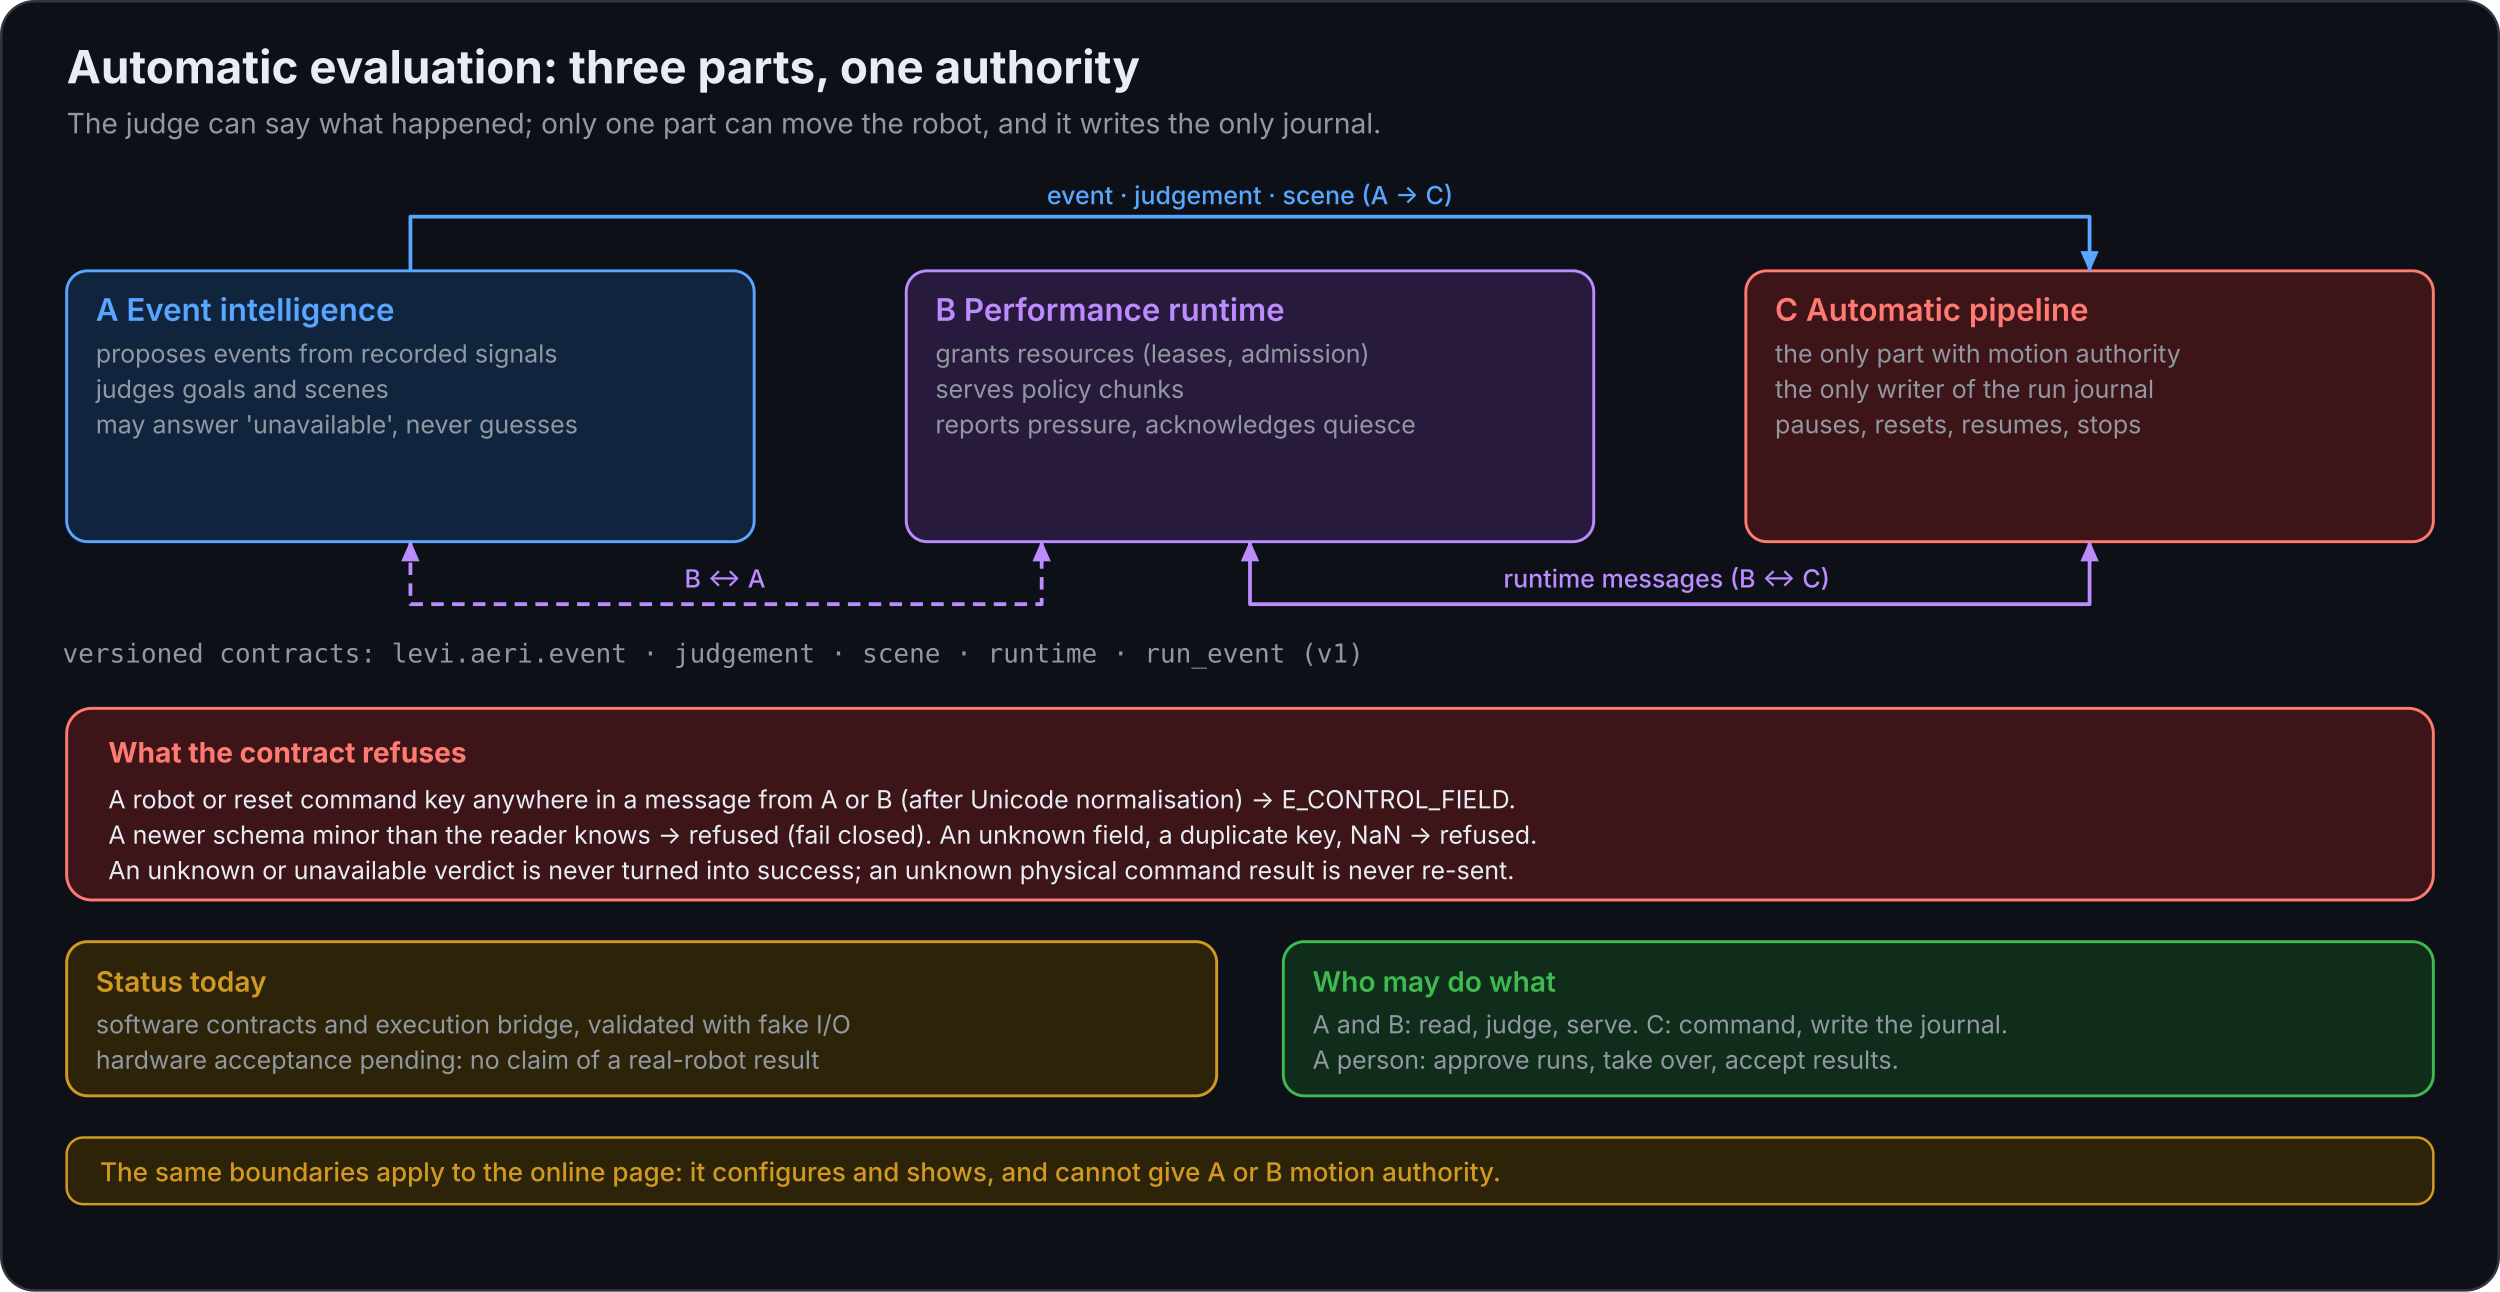
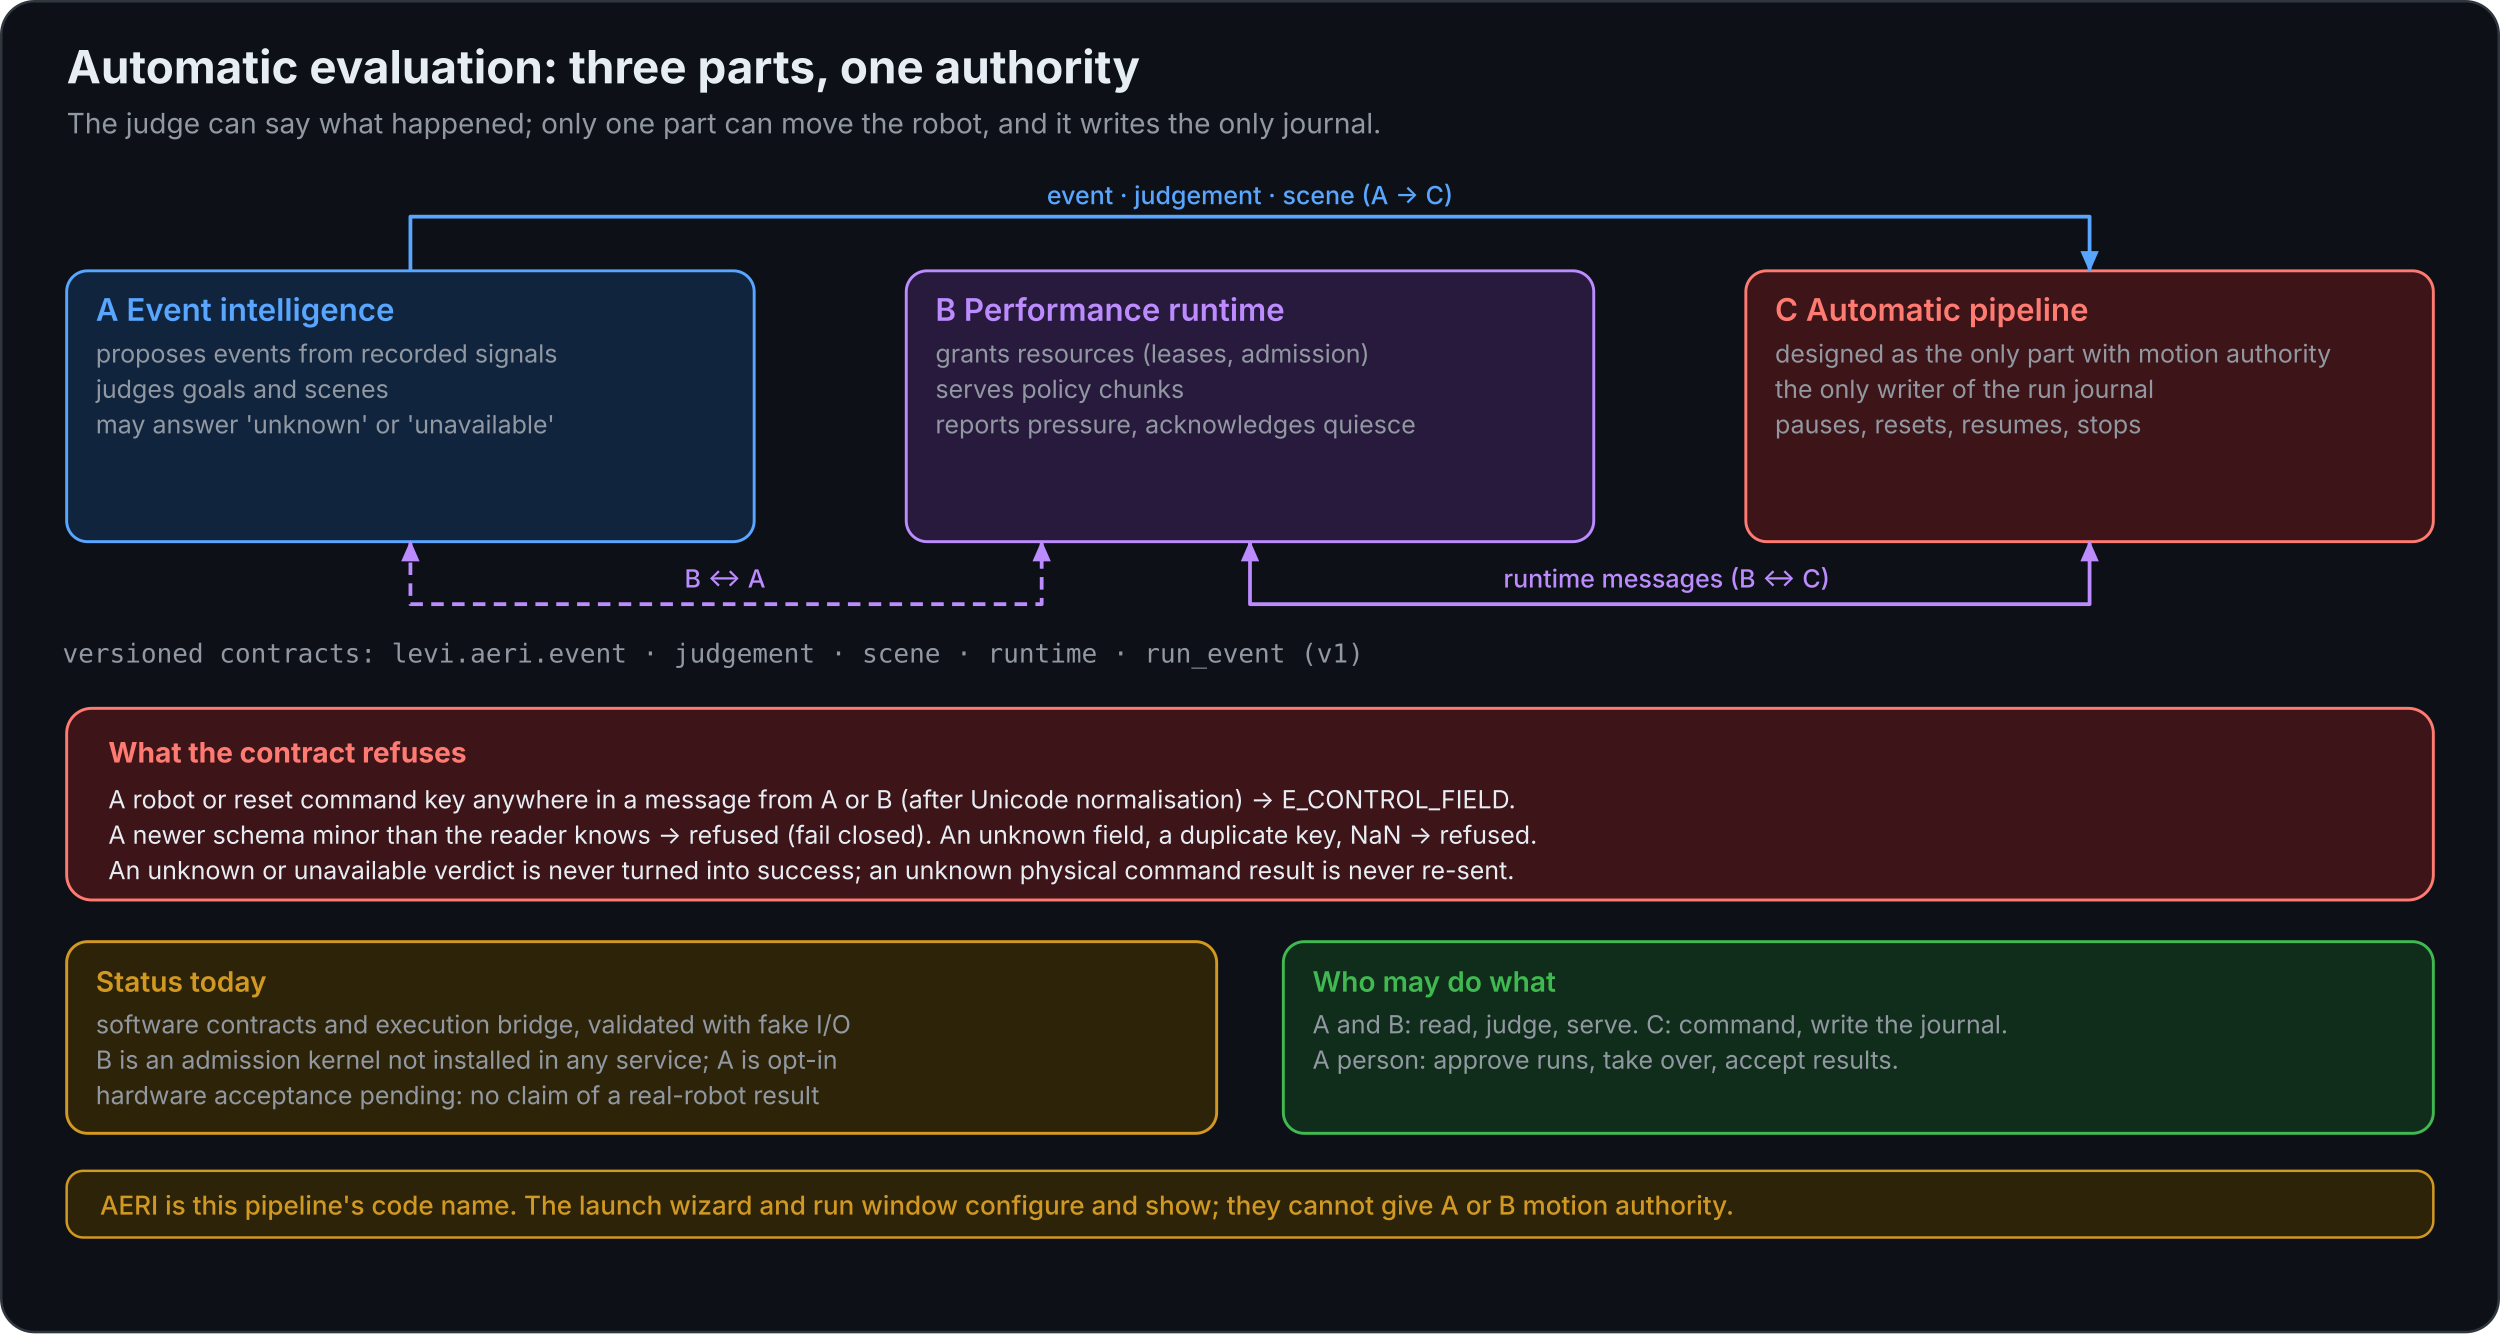
- <svg xmlns="http://www.w3.org/2000/svg" viewBox="0 0 1200 620" width="1200" height="620" role="img" aria-labelledby="t d">
+ <svg xmlns="http://www.w3.org/2000/svg" viewBox="0 0 1200 640" width="1200" height="640" role="img" aria-labelledby="t d">
  <defs>
    <marker id="a_model" viewBox="0 0 10 10" refX="8.5" refY="5" markerWidth="7" markerHeight="7" orient="auto">
      <path d="M1 1.5 L9 5 L1 8.5 Z" fill="#58a6ff" />
    </marker>
    <marker id="a_system" viewBox="0 0 10 10" refX="8.5" refY="5" markerWidth="7" markerHeight="7" orient="auto">
      <path d="M1 1.5 L9 5 L1 8.5 Z" fill="#bc8cff" />
    </marker>
    <marker id="a_system_rev" viewBox="0 0 10 10" refX="8.5" refY="5" markerWidth="7" markerHeight="7" orient="auto-start-reverse">
      <path d="M1 1.5 L9 5 L1 8.5 Z" fill="#bc8cff" />
    </marker>
  </defs>
-   <rect x="0.6" y="0.6" width="1198.8" height="618.8" rx="16" fill="#0d1117" stroke="#30363d" stroke-width="1.2" />
+   <rect x="0.6" y="0.6" width="1198.8" height="638.8" rx="16" fill="#0d1117" stroke="#30363d" stroke-width="1.2" />
  <text x="32" y="40" font-family="Inter, -apple-system, 'Segoe UI', Roboto, 'Noto Sans', Helvetica, Arial, sans-serif" font-size="22" font-weight="700" text-anchor="start" fill="#e6edf3">Automatic evaluation: three parts, one authority</text>
  <text x="32" y="64" font-family="Inter, -apple-system, 'Segoe UI', Roboto, 'Noto Sans', Helvetica, Arial, sans-serif" font-size="13.5" font-weight="400" text-anchor="start" fill="#9198a1">The judge can say what happened; only one part can move the robot, and it writes the only journal.</text>
  <rect x="32" y="130" width="330" height="130" rx="10" fill="#10243e" stroke="#58a6ff" stroke-width="1.4" />
  <text x="46" y="154" font-family="Inter, -apple-system, 'Segoe UI', Roboto, 'Noto Sans', Helvetica, Arial, sans-serif" font-size="15" font-weight="600" text-anchor="start" fill="#58a6ff">A  Event intelligence</text>
  <text x="46" y="174" font-family="Inter, -apple-system, 'Segoe UI', Roboto, 'Noto Sans', Helvetica, Arial, sans-serif" font-size="12" font-weight="400" text-anchor="start" fill="#9198a1">proposes events from recorded signals</text>
  <text x="46" y="191" font-family="Inter, -apple-system, 'Segoe UI', Roboto, 'Noto Sans', Helvetica, Arial, sans-serif" font-size="12" font-weight="400" text-anchor="start" fill="#9198a1">judges goals and scenes</text>
-   <text x="46" y="208" font-family="Inter, -apple-system, 'Segoe UI', Roboto, 'Noto Sans', Helvetica, Arial, sans-serif" font-size="12" font-weight="400" text-anchor="start" fill="#9198a1">may answer 'unavailable', never guesses</text>
+   <text x="46" y="208" font-family="Inter, -apple-system, 'Segoe UI', Roboto, 'Noto Sans', Helvetica, Arial, sans-serif" font-size="12" font-weight="400" text-anchor="start" fill="#9198a1">may answer 'unknown' or 'unavailable'</text>
  <rect x="435" y="130" width="330" height="130" rx="10" fill="#271a3d" stroke="#bc8cff" stroke-width="1.4" />
  <text x="449" y="154" font-family="Inter, -apple-system, 'Segoe UI', Roboto, 'Noto Sans', Helvetica, Arial, sans-serif" font-size="15" font-weight="600" text-anchor="start" fill="#bc8cff">B  Performance runtime</text>
  <text x="449" y="174" font-family="Inter, -apple-system, 'Segoe UI', Roboto, 'Noto Sans', Helvetica, Arial, sans-serif" font-size="12" font-weight="400" text-anchor="start" fill="#9198a1">grants resources (leases, admission)</text>
  <text x="449" y="191" font-family="Inter, -apple-system, 'Segoe UI', Roboto, 'Noto Sans', Helvetica, Arial, sans-serif" font-size="12" font-weight="400" text-anchor="start" fill="#9198a1">serves policy chunks</text>
  <text x="449" y="208" font-family="Inter, -apple-system, 'Segoe UI', Roboto, 'Noto Sans', Helvetica, Arial, sans-serif" font-size="12" font-weight="400" text-anchor="start" fill="#9198a1">reports pressure, acknowledges quiesce</text>
  <rect x="838" y="130" width="330" height="130" rx="10" fill="#3d1418" stroke="#ff7b72" stroke-width="1.4" />
  <text x="852" y="154" font-family="Inter, -apple-system, 'Segoe UI', Roboto, 'Noto Sans', Helvetica, Arial, sans-serif" font-size="15" font-weight="600" text-anchor="start" fill="#ff7b72">C  Automatic pipeline</text>
-   <text x="852" y="174" font-family="Inter, -apple-system, 'Segoe UI', Roboto, 'Noto Sans', Helvetica, Arial, sans-serif" font-size="12" font-weight="400" text-anchor="start" fill="#9198a1">the only part with motion authority</text>
+   <text x="852" y="174" font-family="Inter, -apple-system, 'Segoe UI', Roboto, 'Noto Sans', Helvetica, Arial, sans-serif" font-size="12" font-weight="400" text-anchor="start" fill="#9198a1">designed as the only part with motion authority</text>
  <text x="852" y="191" font-family="Inter, -apple-system, 'Segoe UI', Roboto, 'Noto Sans', Helvetica, Arial, sans-serif" font-size="12" font-weight="400" text-anchor="start" fill="#9198a1">the only writer of the run journal</text>
  <text x="852" y="208" font-family="Inter, -apple-system, 'Segoe UI', Roboto, 'Noto Sans', Helvetica, Arial, sans-serif" font-size="12" font-weight="400" text-anchor="start" fill="#9198a1">pauses, resets, resumes, stops</text>
  <path d="M197 130 L197 104 L1003 104 L1003 130" fill="none" stroke="#58a6ff" stroke-width="1.8" stroke-linejoin="round" marker-end="url(#a_model)" />
  <text x="600" y="98" font-family="Inter, -apple-system, 'Segoe UI', Roboto, 'Noto Sans', Helvetica, Arial, sans-serif" font-size="12" font-weight="500" text-anchor="middle" fill="#58a6ff">event · judgement · scene  (A → C)</text>
  <path d="M600 260 L600 290 L1003 290 L1003 260" fill="none" stroke="#bc8cff" stroke-width="1.8" stroke-linejoin="round" marker-end="url(#a_system)" marker-start="url(#a_system_rev)" />
  <text x="800" y="282" font-family="Inter, -apple-system, 'Segoe UI', Roboto, 'Noto Sans', Helvetica, Arial, sans-serif" font-size="12" font-weight="500" text-anchor="middle" fill="#bc8cff">runtime messages (B ↔ C)</text>
  <path d="M197 260 L197 290 L500 290 L500 260" fill="none" stroke="#bc8cff" stroke-width="1.8" stroke-linejoin="round" stroke-dasharray="6 4" marker-end="url(#a_system)" marker-start="url(#a_system_rev)" />
  <text x="348" y="282" font-family="Inter, -apple-system, 'Segoe UI', Roboto, 'Noto Sans', Helvetica, Arial, sans-serif" font-size="12" font-weight="500" text-anchor="middle" fill="#bc8cff">B ↔ A</text>
  <text x="30" y="318" font-family="ui-monospace, SFMono-Regular, Menlo, Consolas, monospace" font-size="12.5" font-weight="400" text-anchor="start" fill="#9198a1">versioned contracts: levi.aeri.event · judgement · scene · runtime · run_event  (v1)</text>
  <rect x="32" y="340" width="1136" height="92" rx="12" fill="#3d1418" stroke="#ff7b72" stroke-width="1.4" />
  <text x="52" y="366" font-family="Inter, -apple-system, 'Segoe UI', Roboto, 'Noto Sans', Helvetica, Arial, sans-serif" font-size="13.5" font-weight="700" text-anchor="start" fill="#ff7b72">What the contract refuses</text>
  <text x="52" y="388" font-family="Inter, -apple-system, 'Segoe UI', Roboto, 'Noto Sans', Helvetica, Arial, sans-serif" font-size="12" font-weight="400" text-anchor="start" fill="#e6edf3">A robot or reset command key anywhere in a message from A or B (after Unicode normalisation)  →  E_CONTROL_FIELD.</text>
  <text x="52" y="405" font-family="Inter, -apple-system, 'Segoe UI', Roboto, 'Noto Sans', Helvetica, Arial, sans-serif" font-size="12" font-weight="400" text-anchor="start" fill="#e6edf3">A newer schema minor than the reader knows → refused (fail closed).   An unknown field, a duplicate key, NaN → refused.</text>
  <text x="52" y="422" font-family="Inter, -apple-system, 'Segoe UI', Roboto, 'Noto Sans', Helvetica, Arial, sans-serif" font-size="12" font-weight="400" text-anchor="start" fill="#e6edf3">An unknown or unavailable verdict is never turned into success; an unknown physical command result is never re-sent.</text>
-   <rect x="32" y="452" width="552" height="74" rx="10" fill="#2d2308" stroke="#d29922" stroke-width="1.4" />
+   <rect x="32" y="452" width="552" height="92" rx="10" fill="#2d2308" stroke="#d29922" stroke-width="1.4" />
  <text x="46" y="476" font-family="Inter, -apple-system, 'Segoe UI', Roboto, 'Noto Sans', Helvetica, Arial, sans-serif" font-size="13.5" font-weight="600" text-anchor="start" fill="#d29922">Status today</text>
  <text x="46" y="496" font-family="Inter, -apple-system, 'Segoe UI', Roboto, 'Noto Sans', Helvetica, Arial, sans-serif" font-size="12" font-weight="400" text-anchor="start" fill="#9198a1">software contracts and execution bridge, validated with fake I/O</text>
-   <text x="46" y="513" font-family="Inter, -apple-system, 'Segoe UI', Roboto, 'Noto Sans', Helvetica, Arial, sans-serif" font-size="12" font-weight="400" text-anchor="start" fill="#9198a1">hardware acceptance pending: no claim of a real-robot result</text>
-   <rect x="616" y="452" width="552" height="74" rx="10" fill="#0f2d1a" stroke="#3fb950" stroke-width="1.4" />
+   <text x="46" y="513" font-family="Inter, -apple-system, 'Segoe UI', Roboto, 'Noto Sans', Helvetica, Arial, sans-serif" font-size="12" font-weight="400" text-anchor="start" fill="#9198a1">B is an admission kernel not installed in any service; A is opt-in</text>
+   <text x="46" y="530" font-family="Inter, -apple-system, 'Segoe UI', Roboto, 'Noto Sans', Helvetica, Arial, sans-serif" font-size="12" font-weight="400" text-anchor="start" fill="#9198a1">hardware acceptance pending: no claim of a real-robot result</text>
+   <rect x="616" y="452" width="552" height="92" rx="10" fill="#0f2d1a" stroke="#3fb950" stroke-width="1.4" />
  <text x="630" y="476" font-family="Inter, -apple-system, 'Segoe UI', Roboto, 'Noto Sans', Helvetica, Arial, sans-serif" font-size="13.5" font-weight="600" text-anchor="start" fill="#3fb950">Who may do what</text>
  <text x="630" y="496" font-family="Inter, -apple-system, 'Segoe UI', Roboto, 'Noto Sans', Helvetica, Arial, sans-serif" font-size="12" font-weight="400" text-anchor="start" fill="#9198a1">A and B: read, judge, serve.   C: command, write the journal.</text>
  <text x="630" y="513" font-family="Inter, -apple-system, 'Segoe UI', Roboto, 'Noto Sans', Helvetica, Arial, sans-serif" font-size="12" font-weight="400" text-anchor="start" fill="#9198a1">A person: approve runs, take over, accept results.</text>
-   <rect x="32" y="546" width="1136" height="32" rx="8" fill="#2d2308" stroke="#d29922" stroke-width="1.2" />
-   <text x="48" y="567" font-family="Inter, -apple-system, 'Segoe UI', Roboto, 'Noto Sans', Helvetica, Arial, sans-serif" font-size="12.5" font-weight="500" text-anchor="start" fill="#d29922">The same boundaries apply to the online page: it configures and shows, and cannot give A or B motion authority.</text>
+   <rect x="32" y="562" width="1136" height="32" rx="8" fill="#2d2308" stroke="#d29922" stroke-width="1.2" />
+   <text x="48" y="583" font-family="Inter, -apple-system, 'Segoe UI', Roboto, 'Noto Sans', Helvetica, Arial, sans-serif" font-size="12.5" font-weight="500" text-anchor="start" fill="#d29922">AERI is this pipeline's code name. The launch wizard and run window configure and show; they cannot give A or B motion authority.</text>
</svg>
